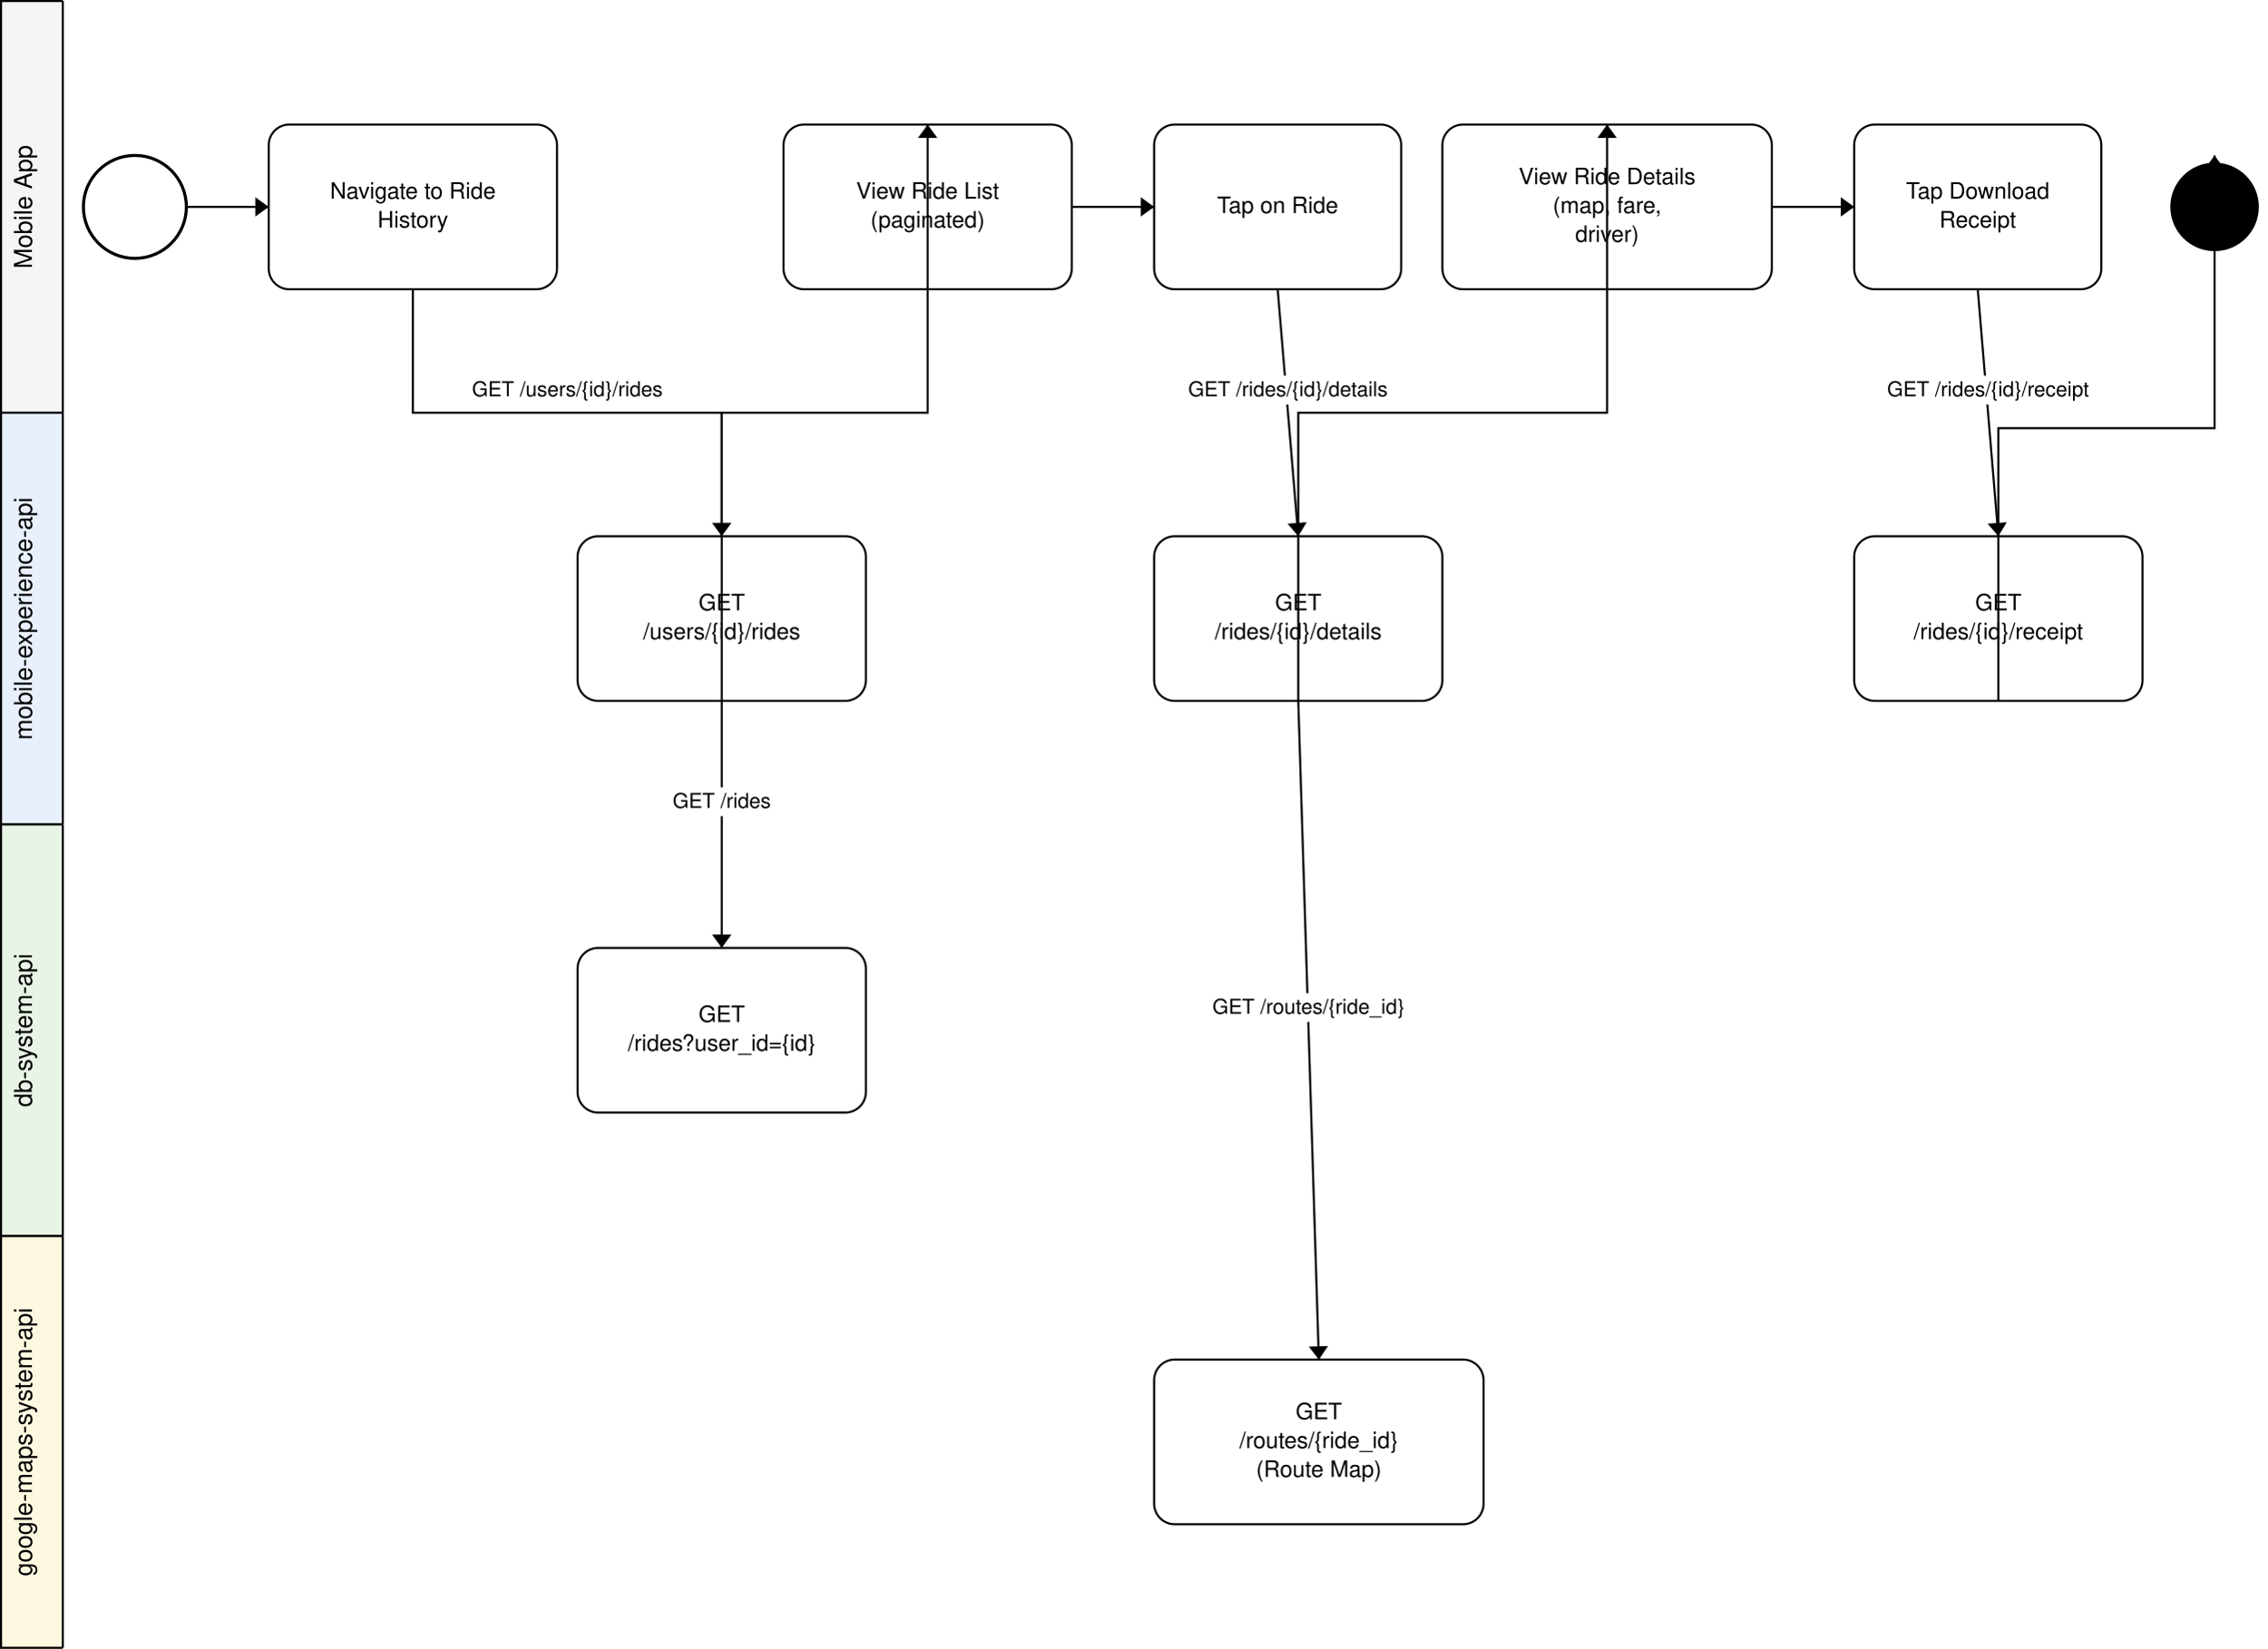
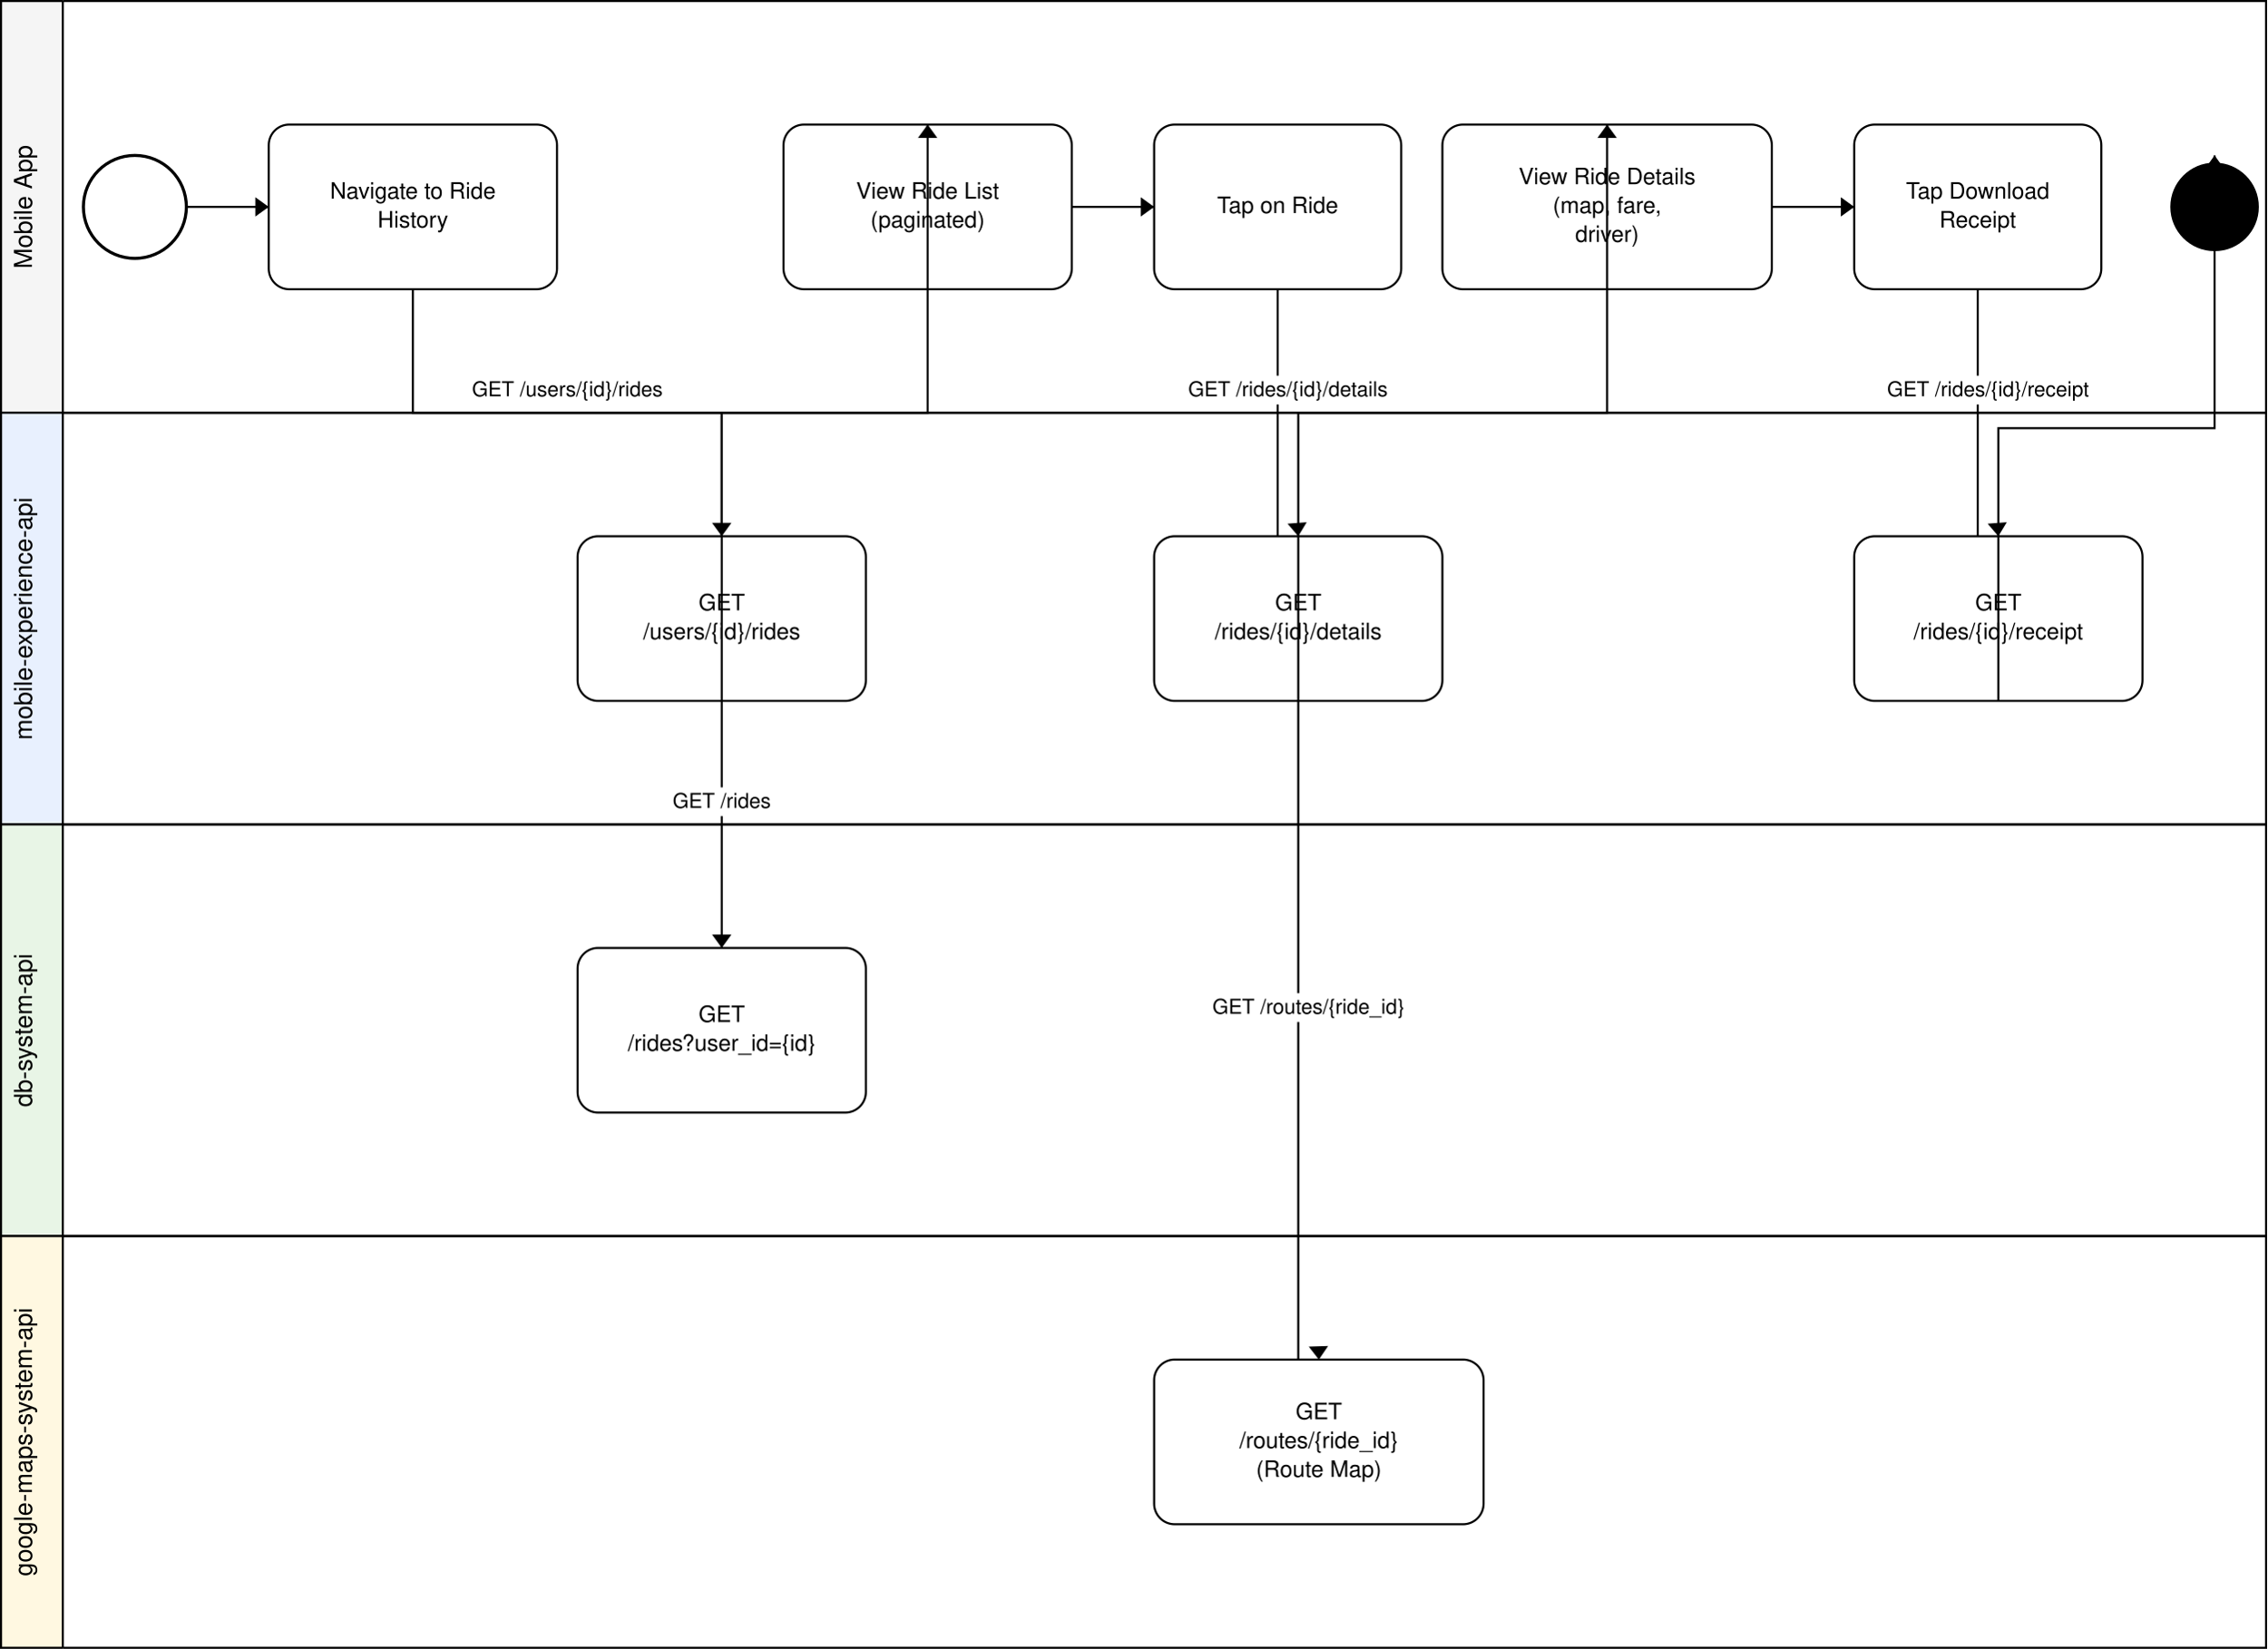
<svg xmlns="http://www.w3.org/2000/svg" version="1.1" width="1101px" height="801px" viewBox="-0.5 -0.5 1101 801" content="&lt;mxfile host=&quot;app.diagrams.net&quot; agent=&quot;RideXpress-docs&quot; version=&quot;24.5.3&quot; type=&quot;github&quot;&gt;   &lt;diagram name=&quot;Ride History &amp;amp; Receipts Flow&quot; id=&quot;diagram-01&quot;&gt;     &lt;mxGraphModel dx=&quot;1652&quot; dy=&quot;1000&quot; grid=&quot;1&quot; gridSize=&quot;10&quot; guides=&quot;1&quot; tooltips=&quot;1&quot; connect=&quot;1&quot; arrows=&quot;1&quot; fold=&quot;1&quot; page=&quot;1&quot; pageScale=&quot;1&quot; pageWidth=&quot;1100&quot; pageHeight=&quot;800&quot; math=&quot;0&quot; shadow=&quot;0&quot;&gt;       &lt;root&gt;         &lt;mxCell id=&quot;0&quot; /&gt;         &lt;mxCell id=&quot;1&quot; parent=&quot;0&quot; /&gt;         &lt;mxCell id=&quot;L1&quot; value=&quot;Mobile App&quot; style=&quot;swimlane;horizontal=0;whiteSpace=wrap;html=1;&quot; parent=&quot;1&quot; vertex=&quot;1&quot;&gt;           &lt;mxGeometry y=&quot;0&quot; width=&quot;1100&quot; height=&quot;200&quot; as=&quot;geometry&quot; /&gt;         &lt;/mxCell&gt;         &lt;mxCell id=&quot;L2&quot; value=&quot;mobile-experience-api&quot; style=&quot;swimlane;horizontal=0;whiteSpace=wrap;html=1;&quot; parent=&quot;1&quot; vertex=&quot;1&quot;&gt;           &lt;mxGeometry y=&quot;200&quot; width=&quot;1100&quot; height=&quot;200&quot; as=&quot;geometry&quot; /&gt;         &lt;/mxCell&gt;         &lt;mxCell id=&quot;L3&quot; value=&quot;db-system-api&quot; style=&quot;swimlane;horizontal=0;whiteSpace=wrap;html=1;&quot; parent=&quot;1&quot; vertex=&quot;1&quot;&gt;           &lt;mxGeometry y=&quot;400&quot; width=&quot;1100&quot; height=&quot;200&quot; as=&quot;geometry&quot; /&gt;         &lt;/mxCell&gt;         &lt;mxCell id=&quot;L4&quot; value=&quot;google-maps-system-api&quot; style=&quot;swimlane;horizontal=0;whiteSpace=wrap;html=1;&quot; parent=&quot;1&quot; vertex=&quot;1&quot;&gt;           &lt;mxGeometry y=&quot;600&quot; width=&quot;1100&quot; height=&quot;200&quot; as=&quot;geometry&quot; /&gt;         &lt;/mxCell&gt;         &lt;mxCell id=&quot;start&quot; style=&quot;points=[[0.145,0.145,0],[0.5,0,0],[0.855,0.145,0],[1,0.5,0],[0.855,0.855,0],[0.5,1,0],[0.145,0.855,0],[0,0.5,0]];shape=mxgraph.bpmn.event;html=1;verticalLabelPosition=bottom;labelBackgroundColor=#ffffff;verticalAlign=top;align=center;perimeter=ellipsePerimeter;outlineConnect=0;aspect=fixed;outline=standard;symbol=general;&quot; parent=&quot;L1&quot; vertex=&quot;1&quot;&gt;           &lt;mxGeometry x=&quot;40&quot; y=&quot;75&quot; width=&quot;50&quot; height=&quot;50&quot; as=&quot;geometry&quot; /&gt;         &lt;/mxCell&gt;         &lt;mxCell id=&quot;t1&quot; value=&quot;Navigate to Ride History&quot; style=&quot;points=[[0.25,0,0],[0.5,0,0],[0.75,0,0],[1,0.25,0],[1,0.5,0],[1,0.75,0],[0.75,1,0],[0.5,1,0],[0.25,1,0],[0,0.75,0],[0,0.5,0],[0,0.25,0]];shape=mxgraph.bpmn.task;whiteSpace=wrap;rectStyle=rounded;size=10;html=1;container=1;expand=0;collapsible=0;taskMarker=abstract;&quot; parent=&quot;L1&quot; vertex=&quot;1&quot;&gt;           &lt;mxGeometry x=&quot;130&quot; y=&quot;60&quot; width=&quot;140&quot; height=&quot;80&quot; as=&quot;geometry&quot; /&gt;         &lt;/mxCell&gt;         &lt;mxCell id=&quot;t1b&quot; value=&quot;View Ride List (paginated)&quot; style=&quot;points=[[0.25,0,0],[0.5,0,0],[0.75,0,0],[1,0.25,0],[1,0.5,0],[1,0.75,0],[0.75,1,0],[0.5,1,0],[0.25,1,0],[0,0.75,0],[0,0.5,0],[0,0.25,0]];shape=mxgraph.bpmn.task;whiteSpace=wrap;rectStyle=rounded;size=10;html=1;container=1;expand=0;collapsible=0;taskMarker=abstract;&quot; parent=&quot;L1&quot; vertex=&quot;1&quot;&gt;           &lt;mxGeometry x=&quot;380&quot; y=&quot;60&quot; width=&quot;140&quot; height=&quot;80&quot; as=&quot;geometry&quot; /&gt;         &lt;/mxCell&gt;         &lt;mxCell id=&quot;t1c&quot; value=&quot;Tap on Ride&quot; style=&quot;points=[[0.25,0,0],[0.5,0,0],[0.75,0,0],[1,0.25,0],[1,0.5,0],[1,0.75,0],[0.75,1,0],[0.5,1,0],[0.25,1,0],[0,0.75,0],[0,0.5,0],[0,0.25,0]];shape=mxgraph.bpmn.task;whiteSpace=wrap;rectStyle=rounded;size=10;html=1;container=1;expand=0;collapsible=0;taskMarker=abstract;&quot; parent=&quot;L1&quot; vertex=&quot;1&quot;&gt;           &lt;mxGeometry x=&quot;560&quot; y=&quot;60&quot; width=&quot;120&quot; height=&quot;80&quot; as=&quot;geometry&quot; /&gt;         &lt;/mxCell&gt;         &lt;mxCell id=&quot;t1d&quot; value=&quot;View Ride Details (map, fare, driver)&quot; style=&quot;points=[[0.25,0,0],[0.5,0,0],[0.75,0,0],[1,0.25,0],[1,0.5,0],[1,0.75,0],[0.75,1,0],[0.5,1,0],[0.25,1,0],[0,0.75,0],[0,0.5,0],[0,0.25,0]];shape=mxgraph.bpmn.task;whiteSpace=wrap;rectStyle=rounded;size=10;html=1;container=1;expand=0;collapsible=0;taskMarker=abstract;&quot; parent=&quot;L1&quot; vertex=&quot;1&quot;&gt;           &lt;mxGeometry x=&quot;700&quot; y=&quot;60&quot; width=&quot;160&quot; height=&quot;80&quot; as=&quot;geometry&quot; /&gt;         &lt;/mxCell&gt;         &lt;mxCell id=&quot;t1e&quot; value=&quot;Tap Download Receipt&quot; style=&quot;points=[[0.25,0,0],[0.5,0,0],[0.75,0,0],[1,0.25,0],[1,0.5,0],[1,0.75,0],[0.75,1,0],[0.5,1,0],[0.25,1,0],[0,0.75,0],[0,0.5,0],[0,0.25,0]];shape=mxgraph.bpmn.task;whiteSpace=wrap;rectStyle=rounded;size=10;html=1;container=1;expand=0;collapsible=0;taskMarker=abstract;&quot; parent=&quot;L1&quot; vertex=&quot;1&quot;&gt;           &lt;mxGeometry x=&quot;900&quot; y=&quot;60&quot; width=&quot;120&quot; height=&quot;80&quot; as=&quot;geometry&quot; /&gt;         &lt;/mxCell&gt;         &lt;mxCell id=&quot;end&quot; style=&quot;ellipse;whiteSpace=wrap;html=1;aspect=fixed;fillColor=#000000;&quot; parent=&quot;L1&quot; vertex=&quot;1&quot;&gt;           &lt;mxGeometry x=&quot;1050&quot; y=&quot;75&quot; width=&quot;50&quot; height=&quot;50&quot; as=&quot;geometry&quot; /&gt;         &lt;/mxCell&gt;         &lt;mxCell id=&quot;t2a&quot; value=&quot;GET /users/{id}/rides&quot; style=&quot;points=[[0.25,0,0],[0.5,0,0],[0.75,0,0],[1,0.25,0],[1,0.5,0],[1,0.75,0],[0.75,1,0],[0.5,1,0],[0.25,1,0],[0,0.75,0],[0,0.5,0],[0,0.25,0]];shape=mxgraph.bpmn.task;whiteSpace=wrap;rectStyle=rounded;size=10;html=1;container=1;expand=0;collapsible=0;taskMarker=abstract;&quot; parent=&quot;L2&quot; vertex=&quot;1&quot;&gt;           &lt;mxGeometry x=&quot;280&quot; y=&quot;60&quot; width=&quot;140&quot; height=&quot;80&quot; as=&quot;geometry&quot; /&gt;         &lt;/mxCell&gt;         &lt;mxCell id=&quot;t2b&quot; value=&quot;GET /rides/{id}/details&quot; style=&quot;points=[[0.25,0,0],[0.5,0,0],[0.75,0,0],[1,0.25,0],[1,0.5,0],[1,0.75,0],[0.75,1,0],[0.5,1,0],[0.25,1,0],[0,0.75,0],[0,0.5,0],[0,0.25,0]];shape=mxgraph.bpmn.task;whiteSpace=wrap;rectStyle=rounded;size=10;html=1;container=1;expand=0;collapsible=0;taskMarker=abstract;&quot; parent=&quot;L2&quot; vertex=&quot;1&quot;&gt;           &lt;mxGeometry x=&quot;560&quot; y=&quot;60&quot; width=&quot;140&quot; height=&quot;80&quot; as=&quot;geometry&quot; /&gt;         &lt;/mxCell&gt;         &lt;mxCell id=&quot;t2c&quot; value=&quot;GET /rides/{id}/receipt&quot; style=&quot;points=[[0.25,0,0],[0.5,0,0],[0.75,0,0],[1,0.25,0],[1,0.5,0],[1,0.75,0],[0.75,1,0],[0.5,1,0],[0.25,1,0],[0,0.75,0],[0,0.5,0],[0,0.25,0]];shape=mxgraph.bpmn.task;whiteSpace=wrap;rectStyle=rounded;size=10;html=1;container=1;expand=0;collapsible=0;taskMarker=abstract;&quot; parent=&quot;L2&quot; vertex=&quot;1&quot;&gt;           &lt;mxGeometry x=&quot;900&quot; y=&quot;60&quot; width=&quot;140&quot; height=&quot;80&quot; as=&quot;geometry&quot; /&gt;         &lt;/mxCell&gt;         &lt;mxCell id=&quot;t3&quot; value=&quot;GET /rides?user_id={id}&quot; style=&quot;points=[[0.25,0,0],[0.5,0,0],[0.75,0,0],[1,0.25,0],[1,0.5,0],[1,0.75,0],[0.75,1,0],[0.5,1,0],[0.25,1,0],[0,0.75,0],[0,0.5,0],[0,0.25,0]];shape=mxgraph.bpmn.task;whiteSpace=wrap;rectStyle=rounded;size=10;html=1;container=1;expand=0;collapsible=0;taskMarker=abstract;&quot; parent=&quot;L3&quot; vertex=&quot;1&quot;&gt;           &lt;mxGeometry x=&quot;280&quot; y=&quot;60&quot; width=&quot;140&quot; height=&quot;80&quot; as=&quot;geometry&quot; /&gt;         &lt;/mxCell&gt;         &lt;mxCell id=&quot;t4&quot; value=&quot;GET /routes/{ride_id} (Route Map)&quot; style=&quot;points=[[0.25,0,0],[0.5,0,0],[0.75,0,0],[1,0.25,0],[1,0.5,0],[1,0.75,0],[0.75,1,0],[0.5,1,0],[0.25,1,0],[0,0.75,0],[0,0.5,0],[0,0.25,0]];shape=mxgraph.bpmn.task;whiteSpace=wrap;rectStyle=rounded;size=10;html=1;container=1;expand=0;collapsible=0;taskMarker=abstract;&quot; parent=&quot;L4&quot; vertex=&quot;1&quot;&gt;           &lt;mxGeometry x=&quot;560&quot; y=&quot;60&quot; width=&quot;160&quot; height=&quot;80&quot; as=&quot;geometry&quot; /&gt;         &lt;/mxCell&gt;         &lt;mxCell id=&quot;e1&quot; style=&quot;edgeStyle=orthogonalEdgeStyle;rounded=0;orthogonalLoop=1;jettySize=auto;html=1;&quot; parent=&quot;1&quot; edge=&quot;1&quot; source=&quot;start&quot; target=&quot;t1&quot;&gt;           &lt;mxGeometry relative=&quot;1&quot; as=&quot;geometry&quot; /&gt;         &lt;/mxCell&gt;         &lt;mxCell id=&quot;e2&quot; style=&quot;edgeStyle=orthogonalEdgeStyle;rounded=0;orthogonalLoop=1;jettySize=auto;html=1;&quot; parent=&quot;1&quot; edge=&quot;1&quot; source=&quot;t1&quot; target=&quot;t2a&quot;&gt;           &lt;mxGeometry relative=&quot;1&quot; as=&quot;geometry&quot; /&gt;         &lt;/mxCell&gt;         &lt;mxCell id=&quot;e2_l&quot; value=&quot;GET /users/{id}/rides&quot; style=&quot;edgeLabel;html=1;align=center;verticalAlign=middle;resizable=0;points=[];&quot; parent=&quot;e2&quot; vertex=&quot;1&quot;&gt;           &lt;mxGeometry relative=&quot;1&quot; as=&quot;geometry&quot; /&gt;             &lt;mxPoint as=&quot;offset&quot; /&gt;         &lt;/mxCell&gt;         &lt;mxCell id=&quot;e3&quot; style=&quot;edgeStyle=orthogonalEdgeStyle;rounded=0;orthogonalLoop=1;jettySize=auto;html=1;&quot; parent=&quot;1&quot; edge=&quot;1&quot; source=&quot;t2a&quot; target=&quot;t3&quot;&gt;           &lt;mxGeometry relative=&quot;1&quot; as=&quot;geometry&quot; /&gt;         &lt;/mxCell&gt;         &lt;mxCell id=&quot;e3_l&quot; value=&quot;GET /rides&quot; style=&quot;edgeLabel;html=1;align=center;verticalAlign=middle;resizable=0;points=[];&quot; parent=&quot;e3&quot; vertex=&quot;1&quot;&gt;           &lt;mxGeometry relative=&quot;1&quot; as=&quot;geometry&quot; /&gt;             &lt;mxPoint as=&quot;offset&quot; /&gt;         &lt;/mxCell&gt;         &lt;mxCell id=&quot;e4&quot; style=&quot;edgeStyle=orthogonalEdgeStyle;rounded=0;orthogonalLoop=1;jettySize=auto;html=1;&quot; parent=&quot;1&quot; edge=&quot;1&quot; source=&quot;t2a&quot; target=&quot;t1b&quot;&gt;           &lt;mxGeometry relative=&quot;1&quot; as=&quot;geometry&quot; /&gt;         &lt;/mxCell&gt;         &lt;mxCell id=&quot;e5&quot; style=&quot;edgeStyle=orthogonalEdgeStyle;rounded=0;orthogonalLoop=1;jettySize=auto;html=1;&quot; parent=&quot;1&quot; edge=&quot;1&quot; source=&quot;t1b&quot; target=&quot;t1c&quot;&gt;           &lt;mxGeometry relative=&quot;1&quot; as=&quot;geometry&quot; /&gt;         &lt;/mxCell&gt;         &lt;mxCell id=&quot;e6&quot; style=&quot;edgeStyle=orthogonalEdgeStyle;rounded=0;orthogonalLoop=1;jettySize=auto;html=1;&quot; parent=&quot;1&quot; edge=&quot;1&quot; source=&quot;t1c&quot; target=&quot;t2b&quot;&gt;           &lt;mxGeometry relative=&quot;1&quot; as=&quot;geometry&quot; /&gt;         &lt;/mxCell&gt;         &lt;mxCell id=&quot;e6_l&quot; value=&quot;GET /rides/{id}/details&quot; style=&quot;edgeLabel;html=1;align=center;verticalAlign=middle;resizable=0;points=[];&quot; parent=&quot;e6&quot; vertex=&quot;1&quot;&gt;           &lt;mxGeometry relative=&quot;1&quot; as=&quot;geometry&quot; /&gt;             &lt;mxPoint as=&quot;offset&quot; /&gt;         &lt;/mxCell&gt;         &lt;mxCell id=&quot;e7&quot; style=&quot;edgeStyle=orthogonalEdgeStyle;rounded=0;orthogonalLoop=1;jettySize=auto;html=1;&quot; parent=&quot;1&quot; edge=&quot;1&quot; source=&quot;t2b&quot; target=&quot;t4&quot;&gt;           &lt;mxGeometry relative=&quot;1&quot; as=&quot;geometry&quot; /&gt;         &lt;/mxCell&gt;         &lt;mxCell id=&quot;e7_l&quot; value=&quot;GET /routes/{ride_id}&quot; style=&quot;edgeLabel;html=1;align=center;verticalAlign=middle;resizable=0;points=[];&quot; parent=&quot;e7&quot; vertex=&quot;1&quot;&gt;           &lt;mxGeometry relative=&quot;1&quot; as=&quot;geometry&quot; /&gt;             &lt;mxPoint as=&quot;offset&quot; /&gt;         &lt;/mxCell&gt;         &lt;mxCell id=&quot;e8&quot; style=&quot;edgeStyle=orthogonalEdgeStyle;rounded=0;orthogonalLoop=1;jettySize=auto;html=1;&quot; parent=&quot;1&quot; edge=&quot;1&quot; source=&quot;t2b&quot; target=&quot;t1d&quot;&gt;           &lt;mxGeometry relative=&quot;1&quot; as=&quot;geometry&quot; /&gt;         &lt;/mxCell&gt;         &lt;mxCell id=&quot;e9&quot; style=&quot;edgeStyle=orthogonalEdgeStyle;rounded=0;orthogonalLoop=1;jettySize=auto;html=1;&quot; parent=&quot;1&quot; edge=&quot;1&quot; source=&quot;t1d&quot; target=&quot;t1e&quot;&gt;           &lt;mxGeometry relative=&quot;1&quot; as=&quot;geometry&quot; /&gt;         &lt;/mxCell&gt;         &lt;mxCell id=&quot;e10&quot; style=&quot;edgeStyle=orthogonalEdgeStyle;rounded=0;orthogonalLoop=1;jettySize=auto;html=1;&quot; parent=&quot;1&quot; edge=&quot;1&quot; source=&quot;t1e&quot; target=&quot;t2c&quot;&gt;           &lt;mxGeometry relative=&quot;1&quot; as=&quot;geometry&quot; /&gt;         &lt;/mxCell&gt;         &lt;mxCell id=&quot;e10_l&quot; value=&quot;GET /rides/{id}/receipt&quot; style=&quot;edgeLabel;html=1;align=center;verticalAlign=middle;resizable=0;points=[];&quot; parent=&quot;e10&quot; vertex=&quot;1&quot;&gt;           &lt;mxGeometry relative=&quot;1&quot; as=&quot;geometry&quot; /&gt;             &lt;mxPoint as=&quot;offset&quot; /&gt;         &lt;/mxCell&gt;         &lt;mxCell id=&quot;e11&quot; style=&quot;edgeStyle=orthogonalEdgeStyle;rounded=0;orthogonalLoop=1;jettySize=auto;html=1;&quot; parent=&quot;1&quot; edge=&quot;1&quot; source=&quot;t2c&quot; target=&quot;end&quot;&gt;           &lt;mxGeometry relative=&quot;1&quot; as=&quot;geometry&quot; /&gt;         &lt;/mxCell&gt;       &lt;/root&gt;     &lt;/mxGraphModel&gt;   &lt;/diagram&gt; &lt;/mxfile&gt;" style="background-color: rgb(255, 255, 255);">
  <defs />
  <g>
    <path d="M 30 0 L 0 0 L 0 200 L 30 200" fill="#f5f5f5" stroke="rgb(0, 0, 0)" stroke-miterlimit="10" pointer-events="all" />
-     <path d="30 0 L 1100 0 L 1100 200 L 30 200" fill="none" stroke="rgb(0, 0, 0)" stroke-miterlimit="10" pointer-events="none" />
+     <path d="M 30 0 L 1100 0 L 1100 200 L 30 200" fill="none" stroke="rgb(0, 0, 0)" stroke-miterlimit="10" pointer-events="none" />
    <path d="M 30 0 L 30 200" fill="none" stroke="rgb(0, 0, 0)" stroke-miterlimit="10" pointer-events="none" />
    <g transform="translate(15,100)">
      <text text-anchor="middle" font-family="Helvetica" font-size="12" transform="rotate(-90)" fill="rgb(0,0,0)">Mobile App</text>
    </g>
    <path d="M 30 200 L 0 200 L 0 400 L 30 400" fill="#e8f0fe" stroke="rgb(0, 0, 0)" stroke-miterlimit="10" pointer-events="all" />
-     <path d="30 200 L 1100 200 L 1100 400 L 30 400" fill="none" stroke="rgb(0, 0, 0)" stroke-miterlimit="10" pointer-events="none" />
+     <path d="M 30 200 L 1100 200 L 1100 400 L 30 400" fill="none" stroke="rgb(0, 0, 0)" stroke-miterlimit="10" pointer-events="none" />
    <path d="M 30 200 L 30 400" fill="none" stroke="rgb(0, 0, 0)" stroke-miterlimit="10" pointer-events="none" />
    <g transform="translate(15,300)">
      <text text-anchor="middle" font-family="Helvetica" font-size="12" transform="rotate(-90)" fill="rgb(0,0,0)">mobile-experience-api</text>
    </g>
    <path d="M 30 400 L 0 400 L 0 600 L 30 600" fill="#e8f5e6" stroke="rgb(0, 0, 0)" stroke-miterlimit="10" pointer-events="all" />
-     <path d="30 400 L 1100 400 L 1100 600 L 30 600" fill="none" stroke="rgb(0, 0, 0)" stroke-miterlimit="10" pointer-events="none" />
+     <path d="M 30 400 L 1100 400 L 1100 600 L 30 600" fill="none" stroke="rgb(0, 0, 0)" stroke-miterlimit="10" pointer-events="none" />
    <path d="M 30 400 L 30 600" fill="none" stroke="rgb(0, 0, 0)" stroke-miterlimit="10" pointer-events="none" />
    <g transform="translate(15,500)">
      <text text-anchor="middle" font-family="Helvetica" font-size="12" transform="rotate(-90)" fill="rgb(0,0,0)">db-system-api</text>
    </g>
    <path d="M 30 600 L 0 600 L 0 800 L 30 800" fill="#fff8e1" stroke="rgb(0, 0, 0)" stroke-miterlimit="10" pointer-events="all" />
-     <path d="30 600 L 1100 600 L 1100 800 L 30 800" fill="none" stroke="rgb(0, 0, 0)" stroke-miterlimit="10" pointer-events="none" />
+     <path d="M 30 600 L 1100 600 L 1100 800 L 30 800" fill="none" stroke="rgb(0, 0, 0)" stroke-miterlimit="10" pointer-events="none" />
    <path d="M 30 600 L 30 800" fill="none" stroke="rgb(0, 0, 0)" stroke-miterlimit="10" pointer-events="none" />
    <g transform="translate(15,700)">
      <text text-anchor="middle" font-family="Helvetica" font-size="12" transform="rotate(-90)" fill="rgb(0,0,0)">google-maps-system-api</text>
    </g>
    <ellipse cx="65" cy="100" rx="25" ry="25" fill="rgb(255, 255, 255)" stroke="rgb(0, 0, 0)" stroke-width="1.5" pointer-events="all" />
    <rect x="130" y="60" width="140" height="80" rx="10" ry="10" fill="rgb(255, 255, 255)" stroke="rgb(0, 0, 0)" stroke-miterlimit="10" pointer-events="all" />
    <text x="200" y="96" text-anchor="middle" font-family="Helvetica" font-size="11" fill="rgb(0,0,0)">Navigate to Ride</text>
    <text x="200" y="110" text-anchor="middle" font-family="Helvetica" font-size="11" fill="rgb(0,0,0)">History</text>
    <rect x="380" y="60" width="140" height="80" rx="10" ry="10" fill="rgb(255, 255, 255)" stroke="rgb(0, 0, 0)" stroke-miterlimit="10" pointer-events="all" />
    <text x="450" y="96" text-anchor="middle" font-family="Helvetica" font-size="11" fill="rgb(0,0,0)">View Ride List</text>
    <text x="450" y="110" text-anchor="middle" font-family="Helvetica" font-size="11" fill="rgb(0,0,0)">(paginated)</text>
    <rect x="560" y="60" width="120" height="80" rx="10" ry="10" fill="rgb(255, 255, 255)" stroke="rgb(0, 0, 0)" stroke-miterlimit="10" pointer-events="all" />
    <text x="620" y="103" text-anchor="middle" font-family="Helvetica" font-size="11" fill="rgb(0,0,0)">Tap on Ride</text>
    <rect x="700" y="60" width="160" height="80" rx="10" ry="10" fill="rgb(255, 255, 255)" stroke="rgb(0, 0, 0)" stroke-miterlimit="10" pointer-events="all" />
    <text x="780" y="89" text-anchor="middle" font-family="Helvetica" font-size="11" fill="rgb(0,0,0)">View Ride Details</text>
    <text x="780" y="103" text-anchor="middle" font-family="Helvetica" font-size="11" fill="rgb(0,0,0)">(map, fare,</text>
    <text x="780" y="117" text-anchor="middle" font-family="Helvetica" font-size="11" fill="rgb(0,0,0)">driver)</text>
    <rect x="900" y="60" width="120" height="80" rx="10" ry="10" fill="rgb(255, 255, 255)" stroke="rgb(0, 0, 0)" stroke-miterlimit="10" pointer-events="all" />
    <text x="960" y="96" text-anchor="middle" font-family="Helvetica" font-size="11" fill="rgb(0,0,0)">Tap Download</text>
    <text x="960" y="110" text-anchor="middle" font-family="Helvetica" font-size="11" fill="rgb(0,0,0)">Receipt</text>
    <ellipse cx="1075" cy="100" rx="20" ry="20" fill="rgb(0, 0, 0)" stroke="rgb(0, 0, 0)" stroke-width="3" pointer-events="all" />
    <rect x="280" y="260" width="140" height="80" rx="10" ry="10" fill="rgb(255, 255, 255)" stroke="rgb(0, 0, 0)" stroke-miterlimit="10" pointer-events="all" />
    <text x="350" y="296" text-anchor="middle" font-family="Helvetica" font-size="11" fill="rgb(0,0,0)">GET</text>
    <text x="350" y="310" text-anchor="middle" font-family="Helvetica" font-size="11" fill="rgb(0,0,0)">/users/{id}/rides</text>
    <rect x="560" y="260" width="140" height="80" rx="10" ry="10" fill="rgb(255, 255, 255)" stroke="rgb(0, 0, 0)" stroke-miterlimit="10" pointer-events="all" />
    <text x="630" y="296" text-anchor="middle" font-family="Helvetica" font-size="11" fill="rgb(0,0,0)">GET</text>
    <text x="630" y="310" text-anchor="middle" font-family="Helvetica" font-size="11" fill="rgb(0,0,0)">/rides/{id}/details</text>
    <rect x="900" y="260" width="140" height="80" rx="10" ry="10" fill="rgb(255, 255, 255)" stroke="rgb(0, 0, 0)" stroke-miterlimit="10" pointer-events="all" />
    <text x="970" y="296" text-anchor="middle" font-family="Helvetica" font-size="11" fill="rgb(0,0,0)">GET</text>
    <text x="970" y="310" text-anchor="middle" font-family="Helvetica" font-size="11" fill="rgb(0,0,0)">/rides/{id}/receipt</text>
    <rect x="280" y="460" width="140" height="80" rx="10" ry="10" fill="rgb(255, 255, 255)" stroke="rgb(0, 0, 0)" stroke-miterlimit="10" pointer-events="all" />
    <text x="350" y="496" text-anchor="middle" font-family="Helvetica" font-size="11" fill="rgb(0,0,0)">GET</text>
    <text x="350" y="510" text-anchor="middle" font-family="Helvetica" font-size="11" fill="rgb(0,0,0)">/rides?user_id={id}</text>
    <rect x="560" y="660" width="160" height="80" rx="10" ry="10" fill="rgb(255, 255, 255)" stroke="rgb(0, 0, 0)" stroke-miterlimit="10" pointer-events="all" />
    <text x="640" y="689" text-anchor="middle" font-family="Helvetica" font-size="11" fill="rgb(0,0,0)">GET</text>
    <text x="640" y="703" text-anchor="middle" font-family="Helvetica" font-size="11" fill="rgb(0,0,0)">/routes/{ride_id}</text>
    <text x="640" y="717" text-anchor="middle" font-family="Helvetica" font-size="11" fill="rgb(0,0,0)">(Route Map)</text>
    <path d="M 90 100.0 L 130 100.0" fill="none" stroke="rgb(0, 0, 0)" stroke-miterlimit="10" pointer-events="stroke" />
    <path d="M 130 100.0 L 123.5 104.7 L 123.5 95.3 Z" fill="rgb(0,0,0)" />
    <path d="M 200.0 140 L 200.0 200.0 L 350.0 200.0 L 350.0 260" fill="none" stroke="rgb(0, 0, 0)" stroke-miterlimit="10" pointer-events="stroke" />
    <path d="M 350.0 260 L 345.3 253.5 L 354.7 253.5 Z" fill="rgb(0,0,0)" />
    <rect x="201.5" y="182.0" width="147" height="14" fill="rgb(255,255,255)" stroke="none" />
    <text x="275.0" y="192.0" text-anchor="middle" font-family="Helvetica" font-size="10" fill="rgb(0,0,0)">GET /users/{id}/rides</text>
    <path d="M 350.0 340 L 350.0 460" fill="none" stroke="rgb(0, 0, 0)" stroke-miterlimit="10" pointer-events="stroke" />
    <path d="M 350.0 460 L 345.3 453.5 L 354.7 453.5 Z" fill="rgb(0,0,0)" />
    <rect x="315.0" y="382.0" width="70" height="14" fill="rgb(255,255,255)" stroke="none" />
    <text x="350.0" y="392.0" text-anchor="middle" font-family="Helvetica" font-size="10" fill="rgb(0,0,0)">GET /rides</text>
    <path d="M 350.0 340 L 350.0 200.0 L 450.0 200.0 L 450.0 60" fill="none" stroke="rgb(0, 0, 0)" stroke-miterlimit="10" pointer-events="stroke" />
    <path d="M 450.0 60 L 454.7 66.5 L 445.3 66.5 Z" fill="rgb(0,0,0)" />
    <path d="M 520 100.0 L 560 100.0" fill="none" stroke="rgb(0, 0, 0)" stroke-miterlimit="10" pointer-events="stroke" />
    <path d="M 560 100.0 L 553.5 104.7 L 553.5 95.3 Z" fill="rgb(0,0,0)" />
-     <path d="M 620.0 140 L 630.0 260" fill="none" stroke="rgb(0, 0, 0)" stroke-miterlimit="10" pointer-events="stroke" />
+     <path d="M 620 140 L 620 260" fill="none" stroke="rgb(0, 0, 0)" stroke-miterlimit="10" pointer-events="stroke" />
    <path d="M 630.0 260 L 624.8 253.9 L 634.1 253.2 Z" fill="rgb(0,0,0)" />
    <rect x="544.5" y="182.0" width="161" height="14" fill="rgb(255,255,255)" stroke="none" />
    <text x="625.0" y="192.0" text-anchor="middle" font-family="Helvetica" font-size="10" fill="rgb(0,0,0)">GET /rides/{id}/details</text>
-     <path d="M 630.0 340 L 640.0 660" fill="none" stroke="rgb(0, 0, 0)" stroke-miterlimit="10" pointer-events="stroke" />
+     <path d="M 630 340 L 630 660" fill="none" stroke="rgb(0, 0, 0)" stroke-miterlimit="10" pointer-events="stroke" />
    <path d="M 640.0 660 L 635.1 653.7 L 644.5 653.4 Z" fill="rgb(0,0,0)" />
    <rect x="561.5" y="482.0" width="147" height="14" fill="rgb(255,255,255)" stroke="none" />
    <text x="635.0" y="492.0" text-anchor="middle" font-family="Helvetica" font-size="10" fill="rgb(0,0,0)">GET /routes/{ride_id}</text>
    <path d="M 630.0 340 L 630.0 200.0 L 780.0 200.0 L 780.0 60" fill="none" stroke="rgb(0, 0, 0)" stroke-miterlimit="10" pointer-events="stroke" />
    <path d="M 780.0 60 L 784.7 66.5 L 775.3 66.5 Z" fill="rgb(0,0,0)" />
    <path d="M 860 100.0 L 900 100.0" fill="none" stroke="rgb(0, 0, 0)" stroke-miterlimit="10" pointer-events="stroke" />
    <path d="M 900 100.0 L 893.5 104.7 L 893.5 95.3 Z" fill="rgb(0,0,0)" />
-     <path d="M 960.0 140 L 970.0 260" fill="none" stroke="rgb(0, 0, 0)" stroke-miterlimit="10" pointer-events="stroke" />
+     <path d="M 960 140 L 960 260" fill="none" stroke="rgb(0, 0, 0)" stroke-miterlimit="10" pointer-events="stroke" />
    <path d="M 970.0 260 L 964.8 253.9 L 974.1 253.2 Z" fill="rgb(0,0,0)" />
    <rect x="884.5" y="182.0" width="161" height="14" fill="rgb(255,255,255)" stroke="none" />
    <text x="965.0" y="192.0" text-anchor="middle" font-family="Helvetica" font-size="10" fill="rgb(0,0,0)">GET /rides/{id}/receipt</text>
    <path d="M 970.0 340 L 970.0 207.5 L 1075.0 207.5 L 1075.0 75" fill="none" stroke="rgb(0, 0, 0)" stroke-miterlimit="10" pointer-events="stroke" />
    <path d="M 1075.0 75 L 1079.7 81.5 L 1070.3 81.5 Z" fill="rgb(0,0,0)" />
  </g>
</svg>
